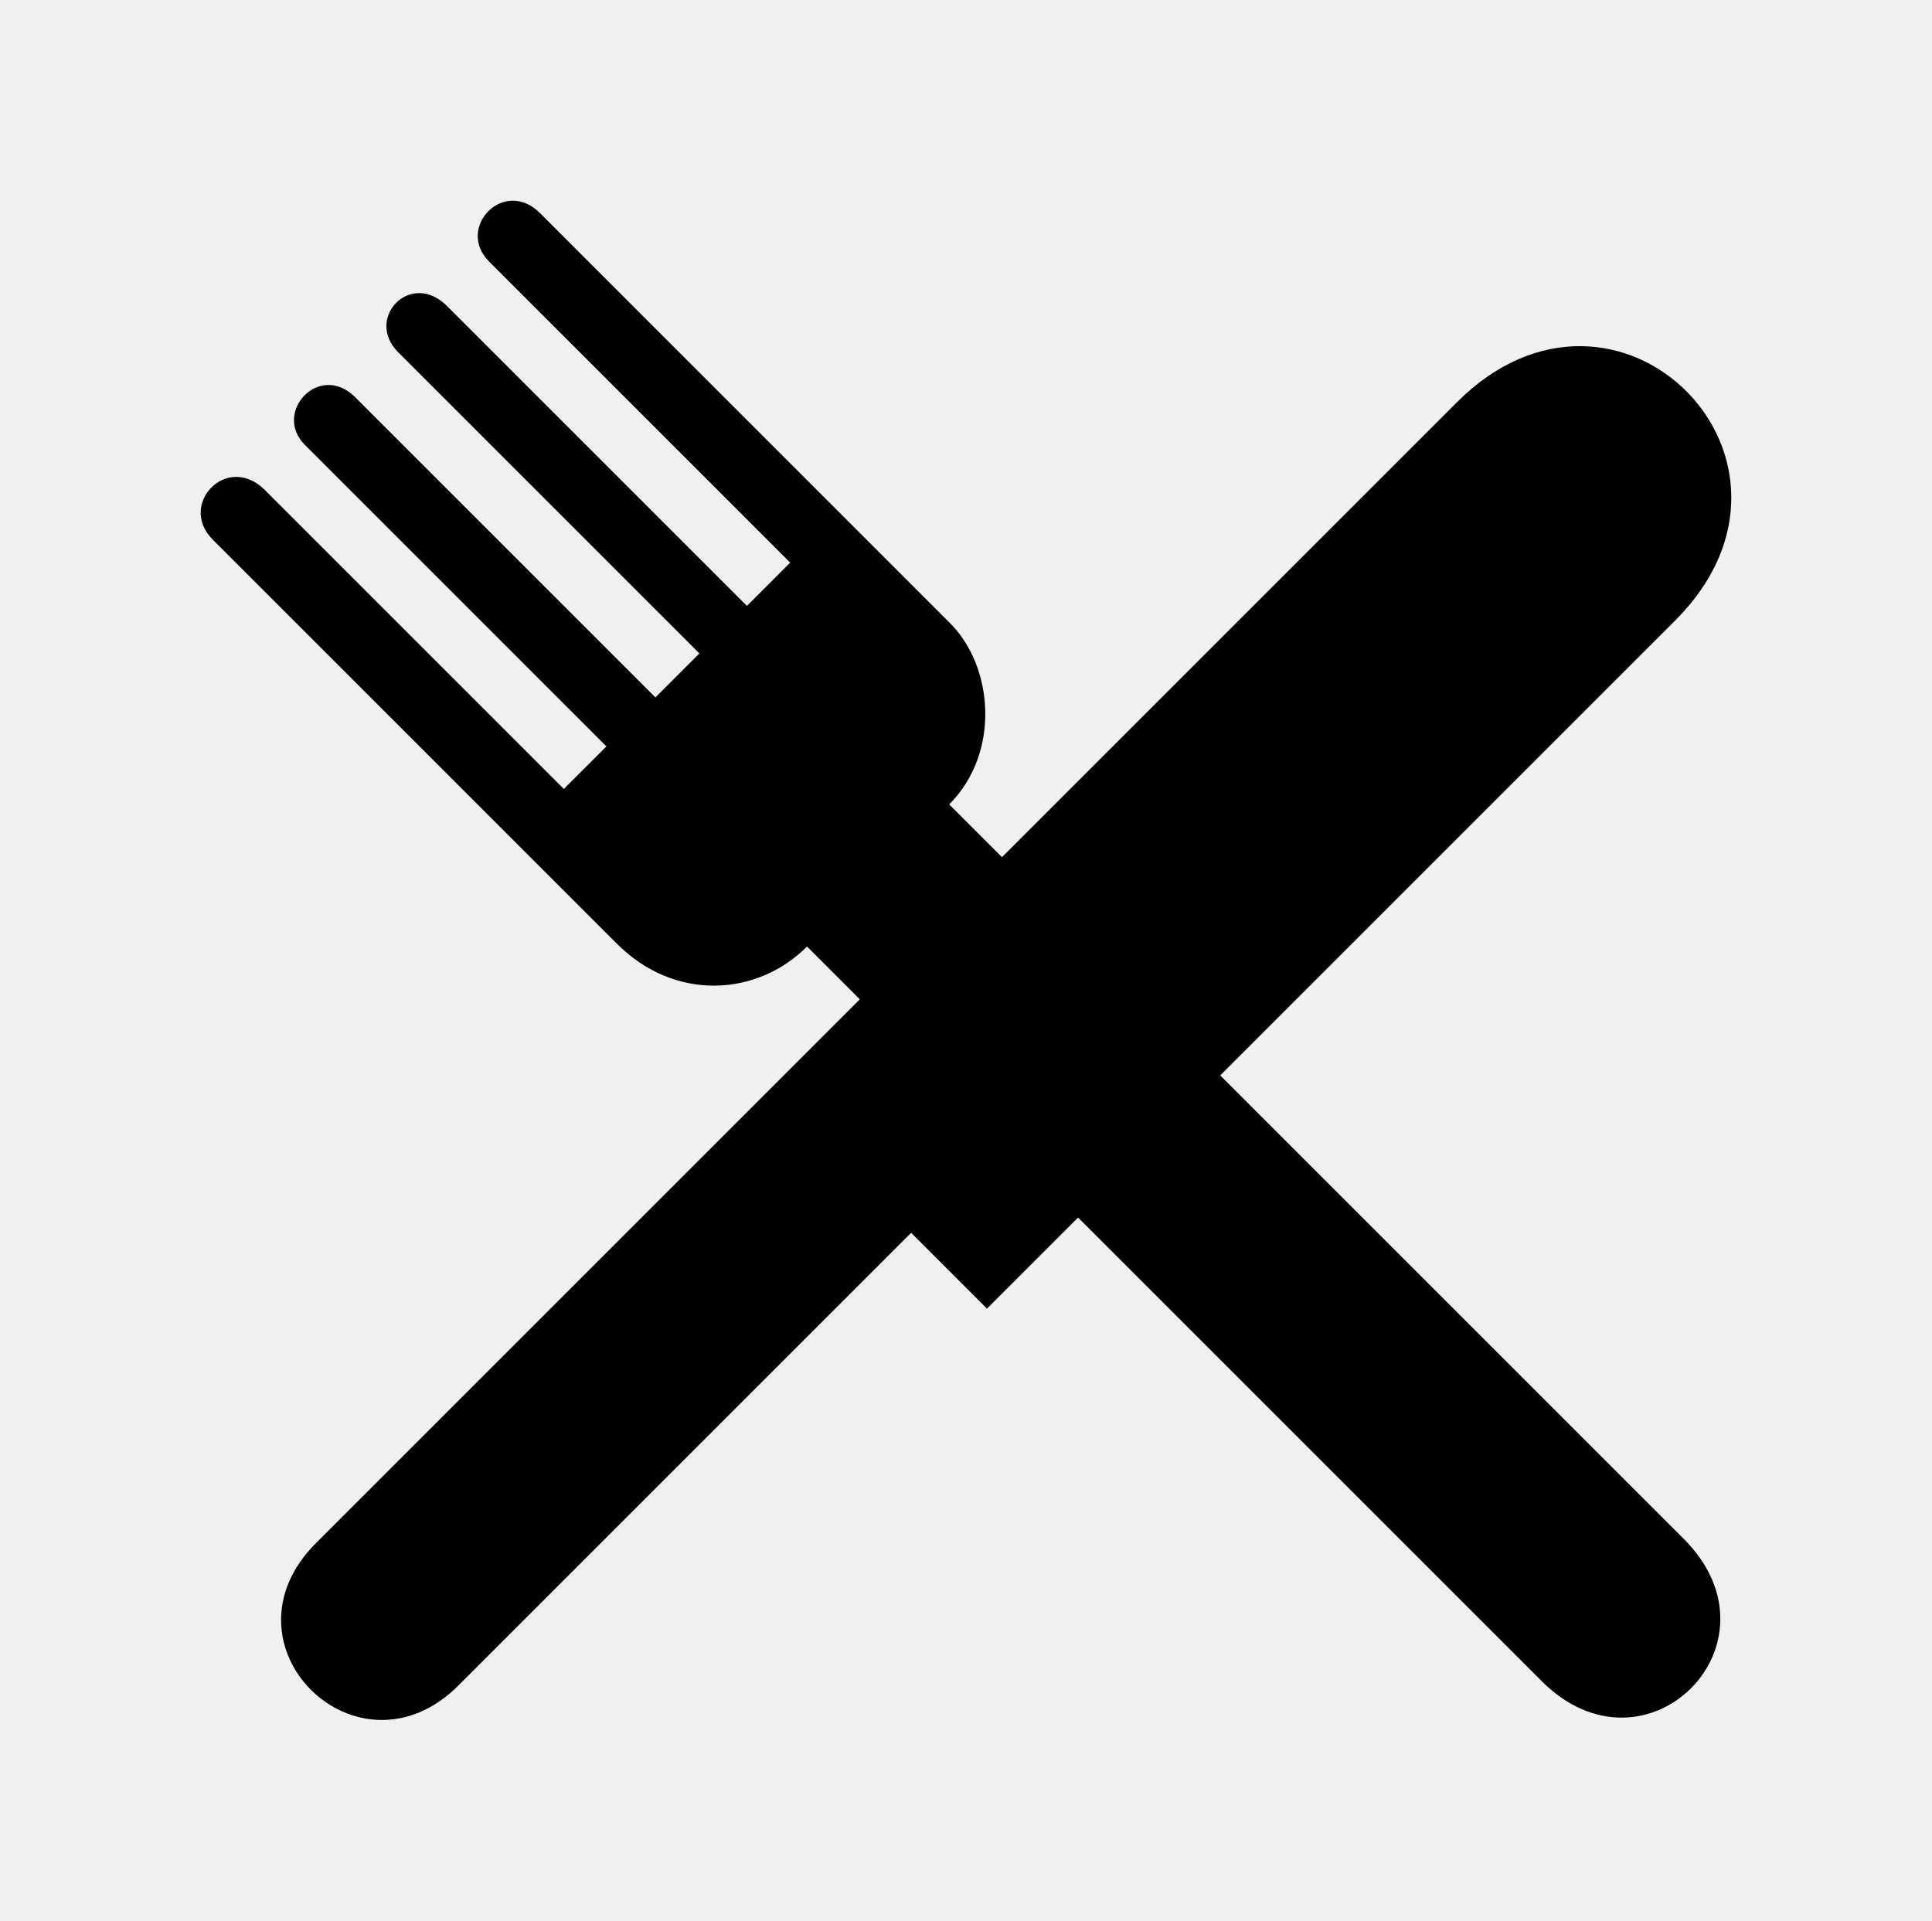
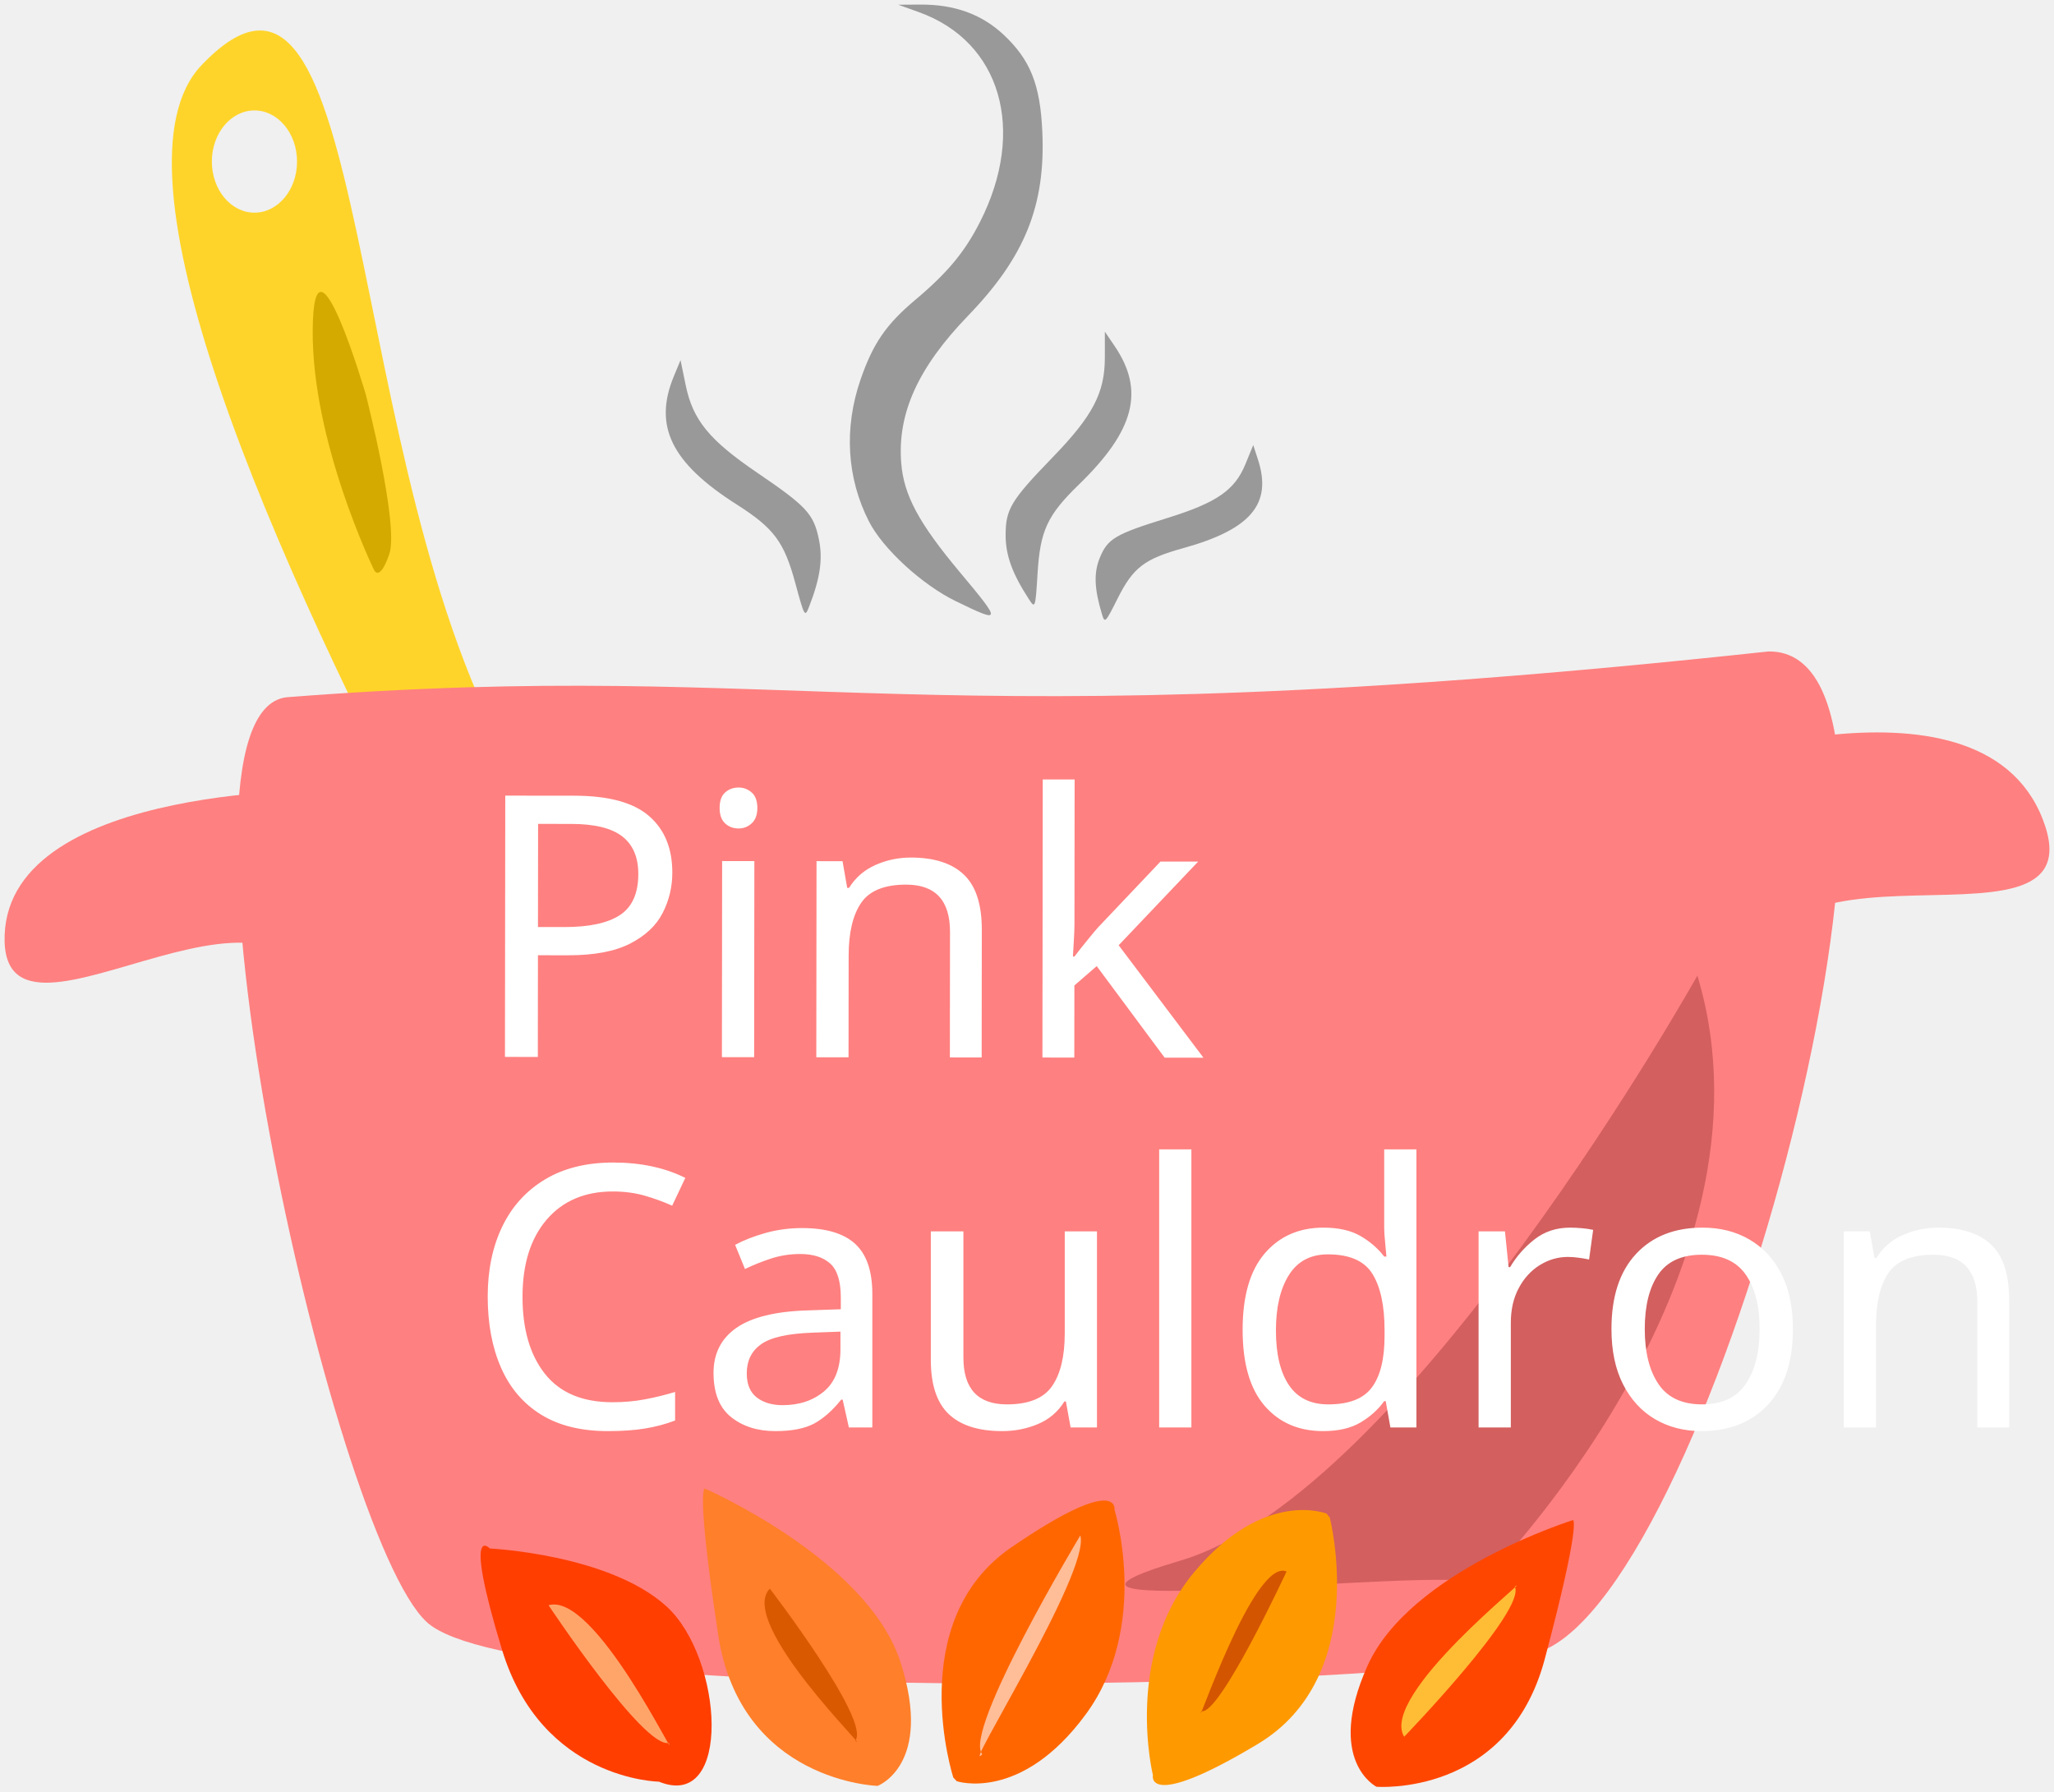
- <svg xmlns="http://www.w3.org/2000/svg" width="481.296" height="478.518" id="svg3006" version="1.1">
-   <defs id="defs3008" />
-   <g id="layer1" transform="translate(-134.3518,-293.1034)">
-     <g transform="translate(177.5954,329.4405)" id="g2989">
-       <path style="fill:#000000;stroke:none" id="path2360" d="m 193.449,118.937 c 10.843,10.843 12.572,32.329 -0.236,45.137 l 183.023,183.023 c 25.979,25.979 -9.434,61.392 -35.413,35.413 L 157.8,199.487 c -12.473,12.473 -32.934,13.725 -47.327,-0.668 L 9.754,98.101 C 0.987,89.334 13.32,76.323 22.764,85.768 L 97.221,160.225 107.828,149.619 32.694,74.484 c -8.058,-8.058 3.622,-20.773 12.536,-11.859 L 120.026,137.421 130.986,126.461 55.94,51.415 c -8.414,-8.414 3.091,-20.597 12.183,-11.505 L 142.83,114.617 153.613,103.833 78.567,28.787 c -8.325,-8.325 3.708,-21.036 12.711,-12.034 L 193.449,118.937 z" />
-       <path style="fill:#000000;stroke:none" id="path2362" d="M 319.722,63.862 35.481,348.102 c -25.408,25.408 10.448,60.513 35.48,35.48 l 112.78,-112.78 18.893,18.893 171.461,-171.461 C 414.008,78.323 359.635,23.949 319.722,63.862 z" />
-     </g>
+ <svg xmlns="http://www.w3.org/2000/svg" width="449.078" height="391.67" viewBox="0 0 449.078 391.67" id="svg4517" version="1.1">
+   <defs id="defs4519">
+     </defs>
+   <g id="layer1" transform="translate(-18.13794,-559.8078)">
+     <path style="fill:#ffd42a;fill-rule:evenodd;stroke:none;stroke-width:1.456px;stroke-linecap:butt;stroke-linejoin:miter;stroke-opacity:1" d="m 74.332,566.497 c -3.465,0.263 -7.457,2.65 -12.154,7.589 -42.938,45.16 141.809,330.401 141.809,330.401 0,0 2.788,-101.477 -55.947,-154.391 C 95.728,702.97 102.548,564.353 74.332,566.497 Z m -0.562,17.456 a 9.312,11.174 0 0 1 9.311,11.176 9.312,11.174 0 0 1 -9.311,11.173 9.312,11.174 0 0 1 -9.311,-11.173 9.312,11.174 0 0 1 9.311,-11.176 z" id="path4615" />
+     <path style="fill:#ff8080;fill-rule:evenodd;stroke:none;stroke-width:1px;stroke-linecap:butt;stroke-linejoin:miter;stroke-opacity:1" d="m 404.769,702.235 c -188.939,20.379 -209.496,1.087 -323.98,10.01 -29.849,3.512 9.611,182.9 30.681,202.215 21.07,19.314 227.63,14.562 245.189,5.662 38.665,-19.599 90.388,-218.569 48.11,-217.887 z" id="path4567" />
+     <path style="fill:#d35f5f;fill-rule:evenodd;stroke:none;stroke-width:1px;stroke-linecap:butt;stroke-linejoin:miter;stroke-opacity:1" d="m 389.245,773.099 c 0,0 -63.305,113.173 -112.983,127.882 -46.566,13.788 55.902,1.158 65.803,4.966 0,0 67.045,-67.045 47.18,-132.848 z" id="path5163" />
+     <path style="fill:#ff7f2a;fill-rule:evenodd;stroke:none;stroke-width:0.851px;stroke-linecap:butt;stroke-linejoin:miter;stroke-opacity:1" d="m 210.01,950.245 c 0,0 -29.937,-0.848 -34.837,-32.969 -4.9,-32.121 -2.957,-32.041 -2.957,-32.041 0,0 35.56,15.483 42.804,37.97 7.245,22.487 -5.01,27.04 -5.01,27.04 z" id="path5170" />
+     <path id="path5172" d="m 319.084,950.437 c 0,0 28.753,2.312 36.797,-27.932 8.044,-30.244 6.175,-30.37 6.175,-30.37 0,0 -35.664,11.113 -44.947,31.888 -9.283,20.774 1.975,26.413 1.975,26.413 z" style="fill:#ff4600;fill-opacity:1;fill-rule:evenodd;stroke:none;stroke-width:0.82px;stroke-linecap:butt;stroke-linejoin:miter;stroke-opacity:1" />
+     <path style="fill:#ff6600;fill-rule:evenodd;stroke:none;stroke-width:0.87px;stroke-linecap:butt;stroke-linejoin:miter;stroke-opacity:1" d="m 226.562,948.409 c 0,0 -11.026,-34.093 12.748,-50.353 23.774,-16.26 22.496,-8.176 22.496,-8.176 0,0 7.9,25.431 -6.291,44.74 -14.191,19.309 -28.202,14.604 -28.202,14.604 z" id="path5174" />
+     <path id="path5176" d="m 308.869,891.576 c 0,0 8.978,34.688 -15.72,49.505 -24.699,14.817 -22.942,6.823 -22.942,6.823 0,0 -6.374,-25.856 8.941,-44.287 15.315,-18.431 29.021,-12.9 29.021,-12.9 z" style="fill:#ff9900;fill-opacity:1;fill-rule:evenodd;stroke:none;stroke-width:0.87px;stroke-linecap:butt;stroke-linejoin:miter;stroke-opacity:1" />
+     <path style="fill:#ff3e00;fill-opacity:1;fill-rule:evenodd;stroke:none;stroke-width:1px;stroke-linecap:butt;stroke-linejoin:miter;stroke-opacity:1" d="m 162.199,949.322 c 0,0 -25.629,-0.308 -34.293,-28.816 -8.664,-28.508 -2.668,-22.16 -2.668,-22.16 0,0 26.025,1.25 38.563,12.607 12.537,11.357 14.457,44.919 -1.602,38.369 z" id="path5180" />
+     <path style="fill:#ffa56a;fill-opacity:1;fill-rule:evenodd;stroke:none;stroke-width:0.479px;stroke-linecap:butt;stroke-linejoin:miter;stroke-opacity:1" d="m 138.073,910.755 c 0,0 20.85,31.398 26.293,30.093 2.028,5.213 -16.193,-33.099 -26.293,-30.093 z" id="path5189" />
+     <path id="path5191" d="m 186.455,907.129 c 0,0 22.303,29.094 18.654,33.214 4.322,3.62 -26.009,-25.782 -18.654,-33.214 z" style="fill:#d85900;fill-opacity:1;fill-rule:evenodd;stroke:none;stroke-width:0.479px;stroke-linecap:butt;stroke-linejoin:miter;stroke-opacity:1" />
+     <path style="fill:#ffbd98;fill-opacity:1;fill-rule:evenodd;stroke:none;stroke-width:0.479px;stroke-linecap:butt;stroke-linejoin:miter;stroke-opacity:1" d="m 254.335,895.495 c 0,0 -25.836,42.988 -21.427,47.824 -4.963,5.211 23.726,-39.973 21.427,-47.824 z" id="path5193" />
+     <path id="path5195" d="m 299.427,903.371 c 0,0 -14.794,31.846 -18.656,30.522 -1.439,5.287 11.49,-33.572 18.656,-30.522 z" style="fill:#d45500;fill-rule:evenodd;stroke:none;stroke-width:0.479px;stroke-linecap:butt;stroke-linejoin:miter;stroke-opacity:1" />
+     <path style="fill:#ffbc35;fill-opacity:1;fill-rule:evenodd;stroke:none;stroke-width:0.479px;stroke-linecap:butt;stroke-linejoin:miter;stroke-opacity:1" d="m 325.14,939.506 c 0,0 26.867,-27.831 24.175,-32.83 4.819,-3.222 -29.768,23.693 -24.175,32.83 z" id="path5197" />
+     <text xml:space="preserve" style="font-style:normal;font-variant:normal;font-weight:normal;font-stretch:normal;font-size:80px;line-height:125%;font-family:Trattatello;-inkscape-font-specification:'Trattatello, Normal';text-align:start;letter-spacing:0px;word-spacing:0px;writing-mode:lr-tb;text-anchor:start;fill:#ffffff;fill-opacity:1;stroke:none;stroke-width:1px;stroke-linecap:butt;stroke-linejoin:miter;stroke-opacity:1" x="121.668" y="790.729" id="text5199" transform="matrix(0.9999994,0.00112988,-0.00112988,0.9999994,0,0)">
+       <tspan id="tspan5201" x="121.668" y="790.729" style="font-style:normal;font-variant:normal;font-weight:normal;font-stretch:normal;font-size:80px;line-height:125%;font-family:Trattatello;-inkscape-font-specification:'Trattatello, Normal';text-align:start;writing-mode:lr-tb;text-anchor:start;fill:#ffffff">Pink</tspan>
+     </text>
+     <text xml:space="preserve" style="font-style:normal;font-variant:normal;font-weight:normal;font-stretch:normal;font-size:80px;line-height:125%;font-family:Trattatello;-inkscape-font-specification:'Trattatello, Normal';text-align:start;letter-spacing:0px;word-spacing:0px;writing-mode:lr-tb;text-anchor:start;fill:#000000;fill-opacity:1;stroke:none;stroke-width:1px;stroke-linecap:butt;stroke-linejoin:miter;stroke-opacity:1" x="119.894" y="871.887" id="text5537">
+       <tspan id="tspan5539" x="119.894" y="871.887" style="font-style:normal;font-variant:normal;font-weight:normal;font-stretch:normal;font-size:80px;line-height:125%;font-family:Trattatello;-inkscape-font-specification:'Trattatello, Normal';text-align:start;writing-mode:lr-tb;text-anchor:start;fill:#ffffff">Cauldron</tspan>
+     </text>
+     <path style="fill:#d4aa00;fill-rule:evenodd;stroke:none;stroke-width:0.67px;stroke-linecap:butt;stroke-linejoin:miter;stroke-opacity:1" d="m 99.883,684.335 c 0,0 -13.644,-27.988 -13.377,-52.57 0.267,-24.582 11.623,14.348 11.623,14.348 0,0 7.326,28.532 5.116,34.863 -2.21,6.33 -3.362,3.36 -3.362,3.36 z" id="path5545" />
+     <path style="fill:#ff8080;fill-rule:evenodd;stroke:none;stroke-width:1.281px;stroke-linecap:butt;stroke-linejoin:miter;stroke-opacity:1" d="m 92.022,732.497 c 0,0 -71.565,-1.668 -72.866,31.683 -1.301,33.351 67.661,-28.348 70.264,23.346 2.602,51.694 -1.301,-53.361 -1.301,-53.361" id="path4178" />
+     <path id="path4180" d="m 381.023,729.248 c 0,0 69.71,-26.382 83.725,9.653 14.015,36.036 -77.335,-7.791 -60.153,49.649 17.182,57.44 -19.098,-58.818 -19.098,-58.818" style="fill:#ff8080;fill-rule:evenodd;stroke:none;stroke-width:1.281px;stroke-linecap:butt;stroke-linejoin:miter;stroke-opacity:1" />
+     <path style="fill:#999999" d="m 227.113,691.245 c -7.363,-3.579 -15.94,-11.454 -18.993,-17.438 -4.844,-9.496 -5.492,-20.388 -1.842,-30.996 2.708,-7.872 5.597,-12.084 11.948,-17.424 7.093,-5.963 10.848,-10.486 14.205,-17.113 10.157,-20.044 4.52,-39.364 -13.362,-45.8 l -4.541,-1.634 4.833,-0.031 c 7.443,-0.048 13.405,2.108 18.181,6.575 5.861,5.482 8.027,10.9 8.486,21.225 0.716,16.121 -3.817,27.364 -16.21,40.196 -10.968,11.358 -15.511,21.372 -14.637,32.264 0.563,7.009 3.846,13.118 12.806,23.822 9.223,11.019 9.191,11.247 -0.874,6.354 z" id="path4273" />
+     <path style="fill:#999999" d="m 243.116,690.844 c -3.658,-5.623 -5.116,-9.627 -5.113,-14.041 0.004,-5.683 1.164,-7.603 10.264,-16.996 8.794,-9.077 11.431,-14.11 11.431,-21.816 l 0,-5.673 2.132,3.137 c 6.627,9.753 4.397,18.439 -7.767,30.247 -6.947,6.744 -8.506,10.091 -9.079,19.5 -0.459,7.527 -0.52,7.713 -1.868,5.641 z" id="path4269" />
+     <path id="path4277" d="m 259.067,694.085 c -1.681,-5.544 -1.817,-9.056 -0.477,-12.318 1.725,-4.199 3.38,-5.178 14.646,-8.671 10.886,-3.374 14.852,-6.095 17.186,-11.791 l 1.718,-4.193 1.022,3.127 c 3.178,9.722 -1.518,15.297 -16.35,19.413 -8.472,2.351 -10.927,4.233 -14.308,10.971 -2.705,5.39 -2.818,5.504 -3.437,3.462 z" style="fill:#999999" />
+     <path id="path4279" d="m 195.012,692.502 c 2.444,-6.247 3.061,-10.463 2.164,-14.786 -1.154,-5.564 -2.678,-7.21 -13.492,-14.566 -10.449,-7.109 -14.051,-11.504 -15.611,-19.05 l -1.148,-5.555 -1.452,3.503 c -4.516,10.892 -0.573,18.948 13.729,28.049 8.169,5.198 10.372,8.16 12.839,17.259 1.973,7.278 2.071,7.448 2.971,5.147 z" style="fill:#999999" />
  </g>
</svg>
